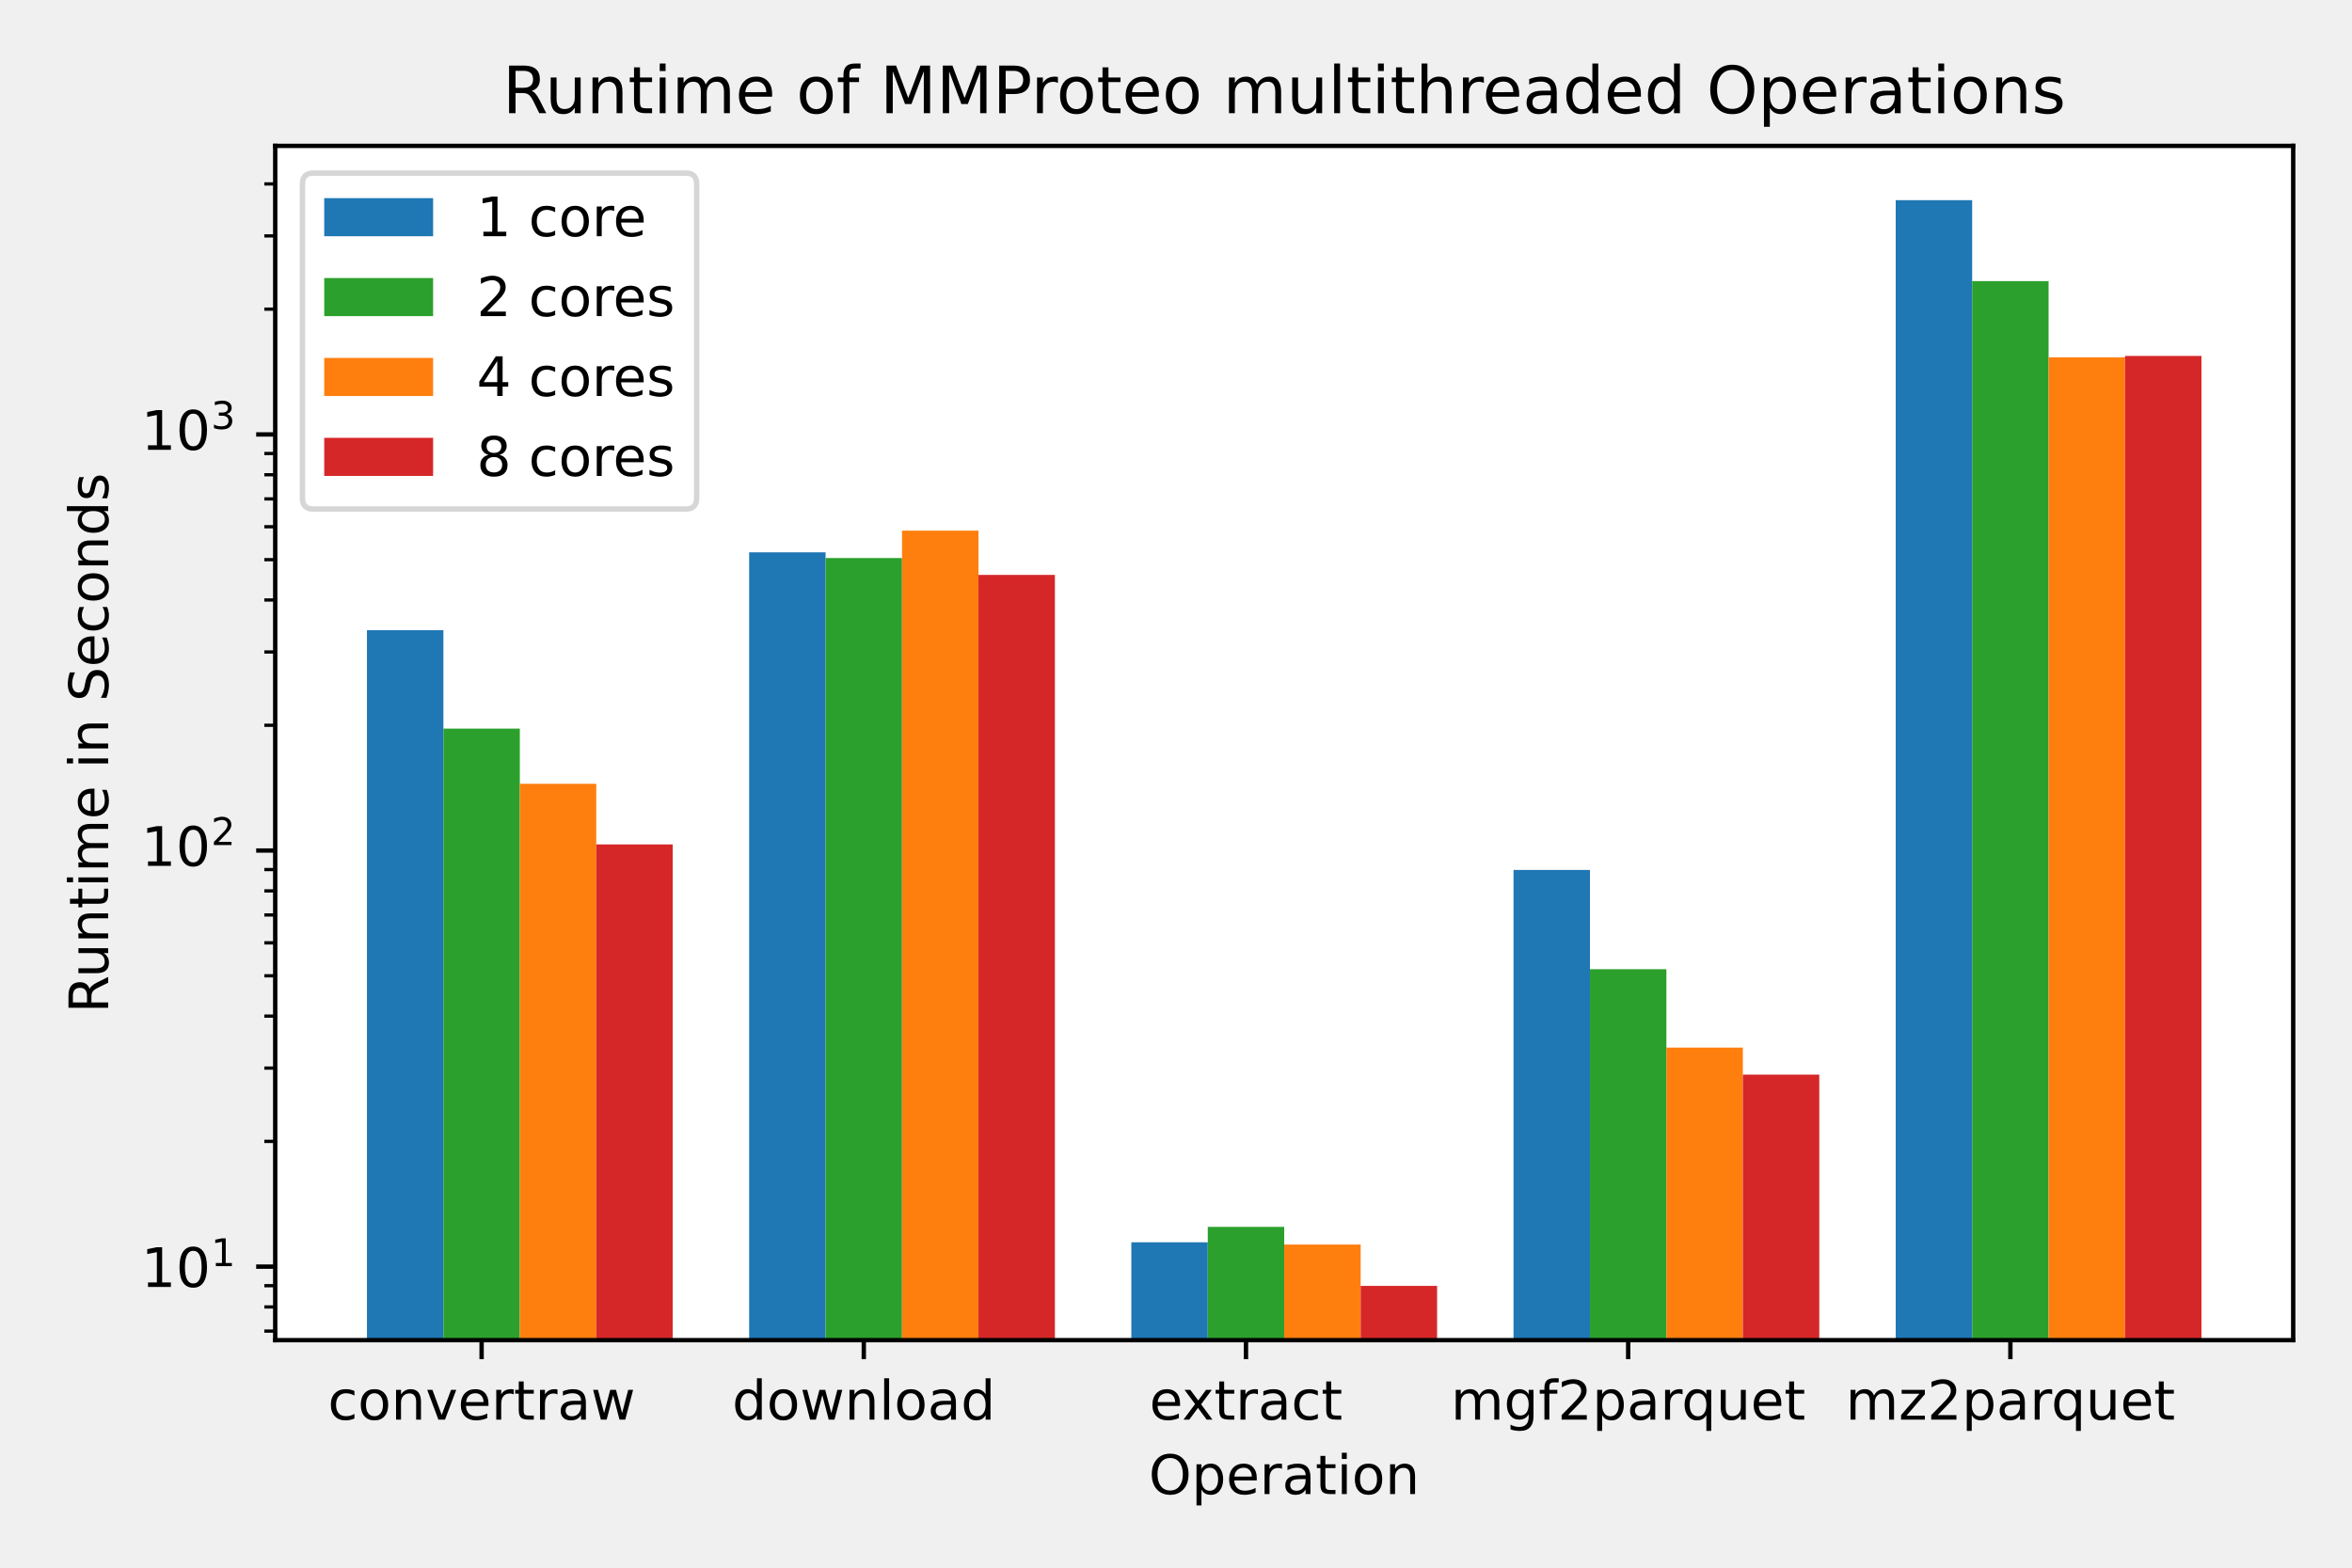
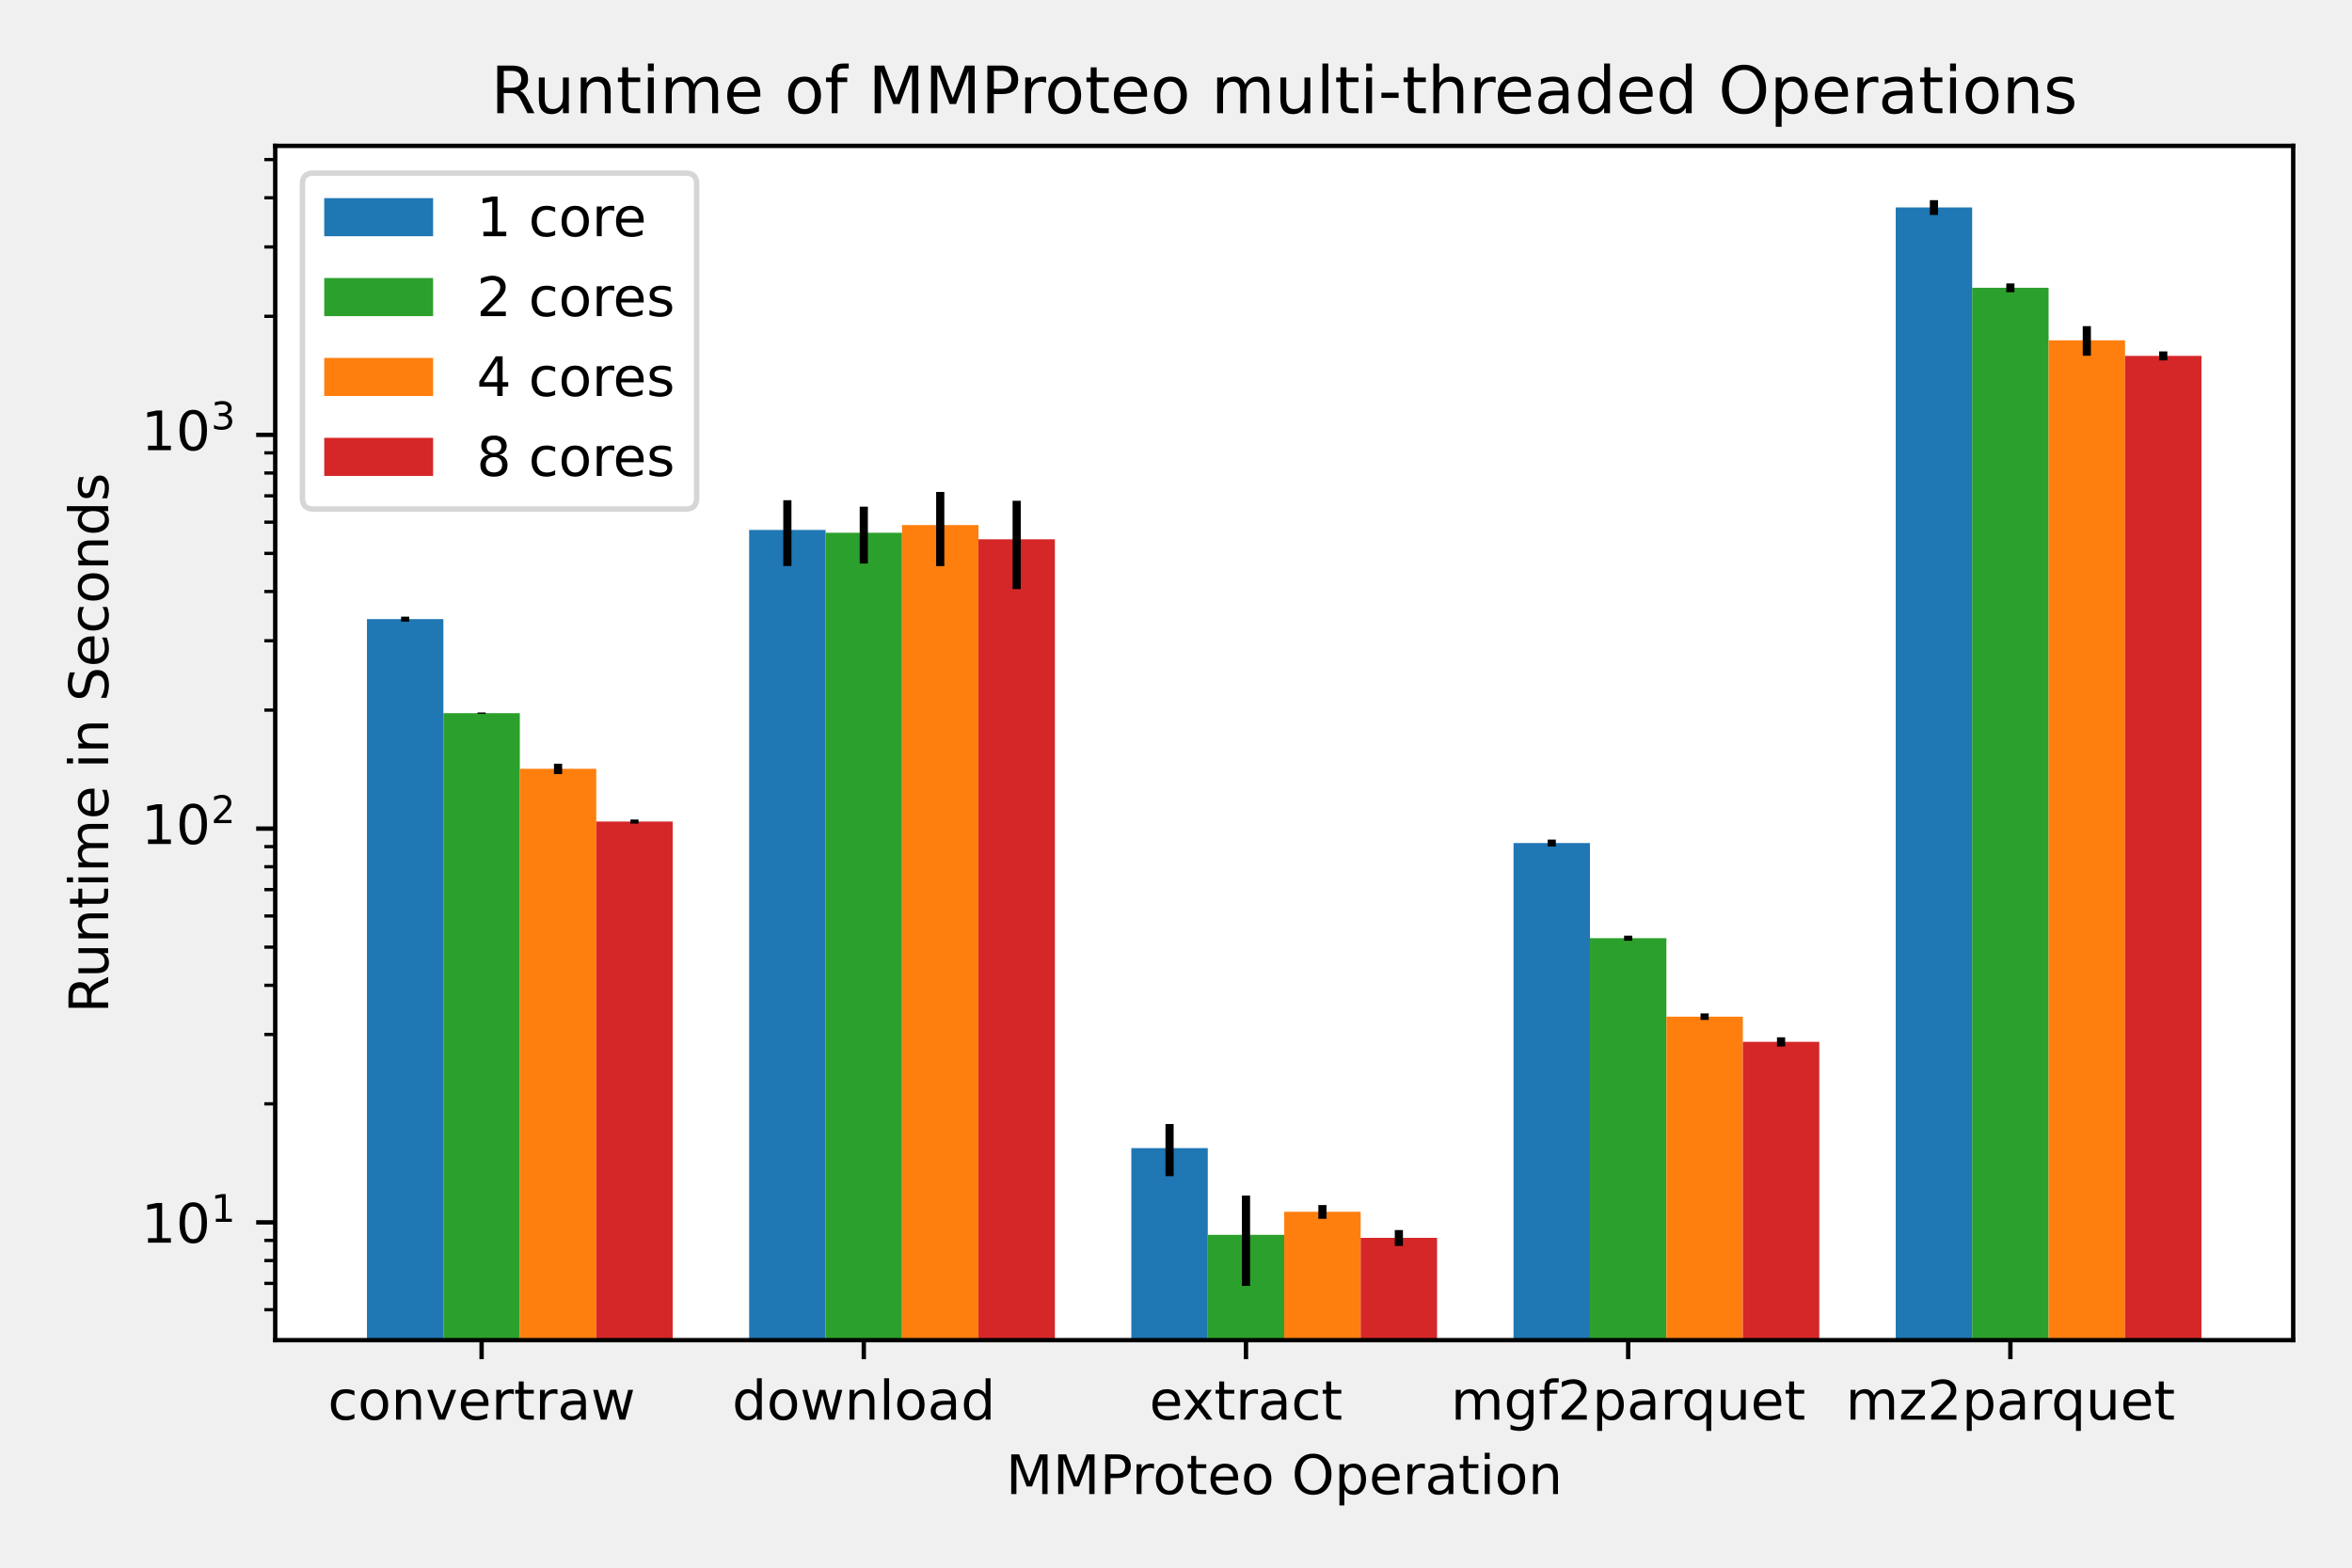
<svg xmlns="http://www.w3.org/2000/svg" xmlns:xlink="http://www.w3.org/1999/xlink" height="288pt" version="1.1" viewBox="0 0 432 288" width="432pt">
  <defs>
    <style type="text/css">*{stroke-linecap:butt;stroke-linejoin:round;}</style>
  </defs>
  <g id="figure_1">
    <g id="patch_1">
      <path d="M 0 288  L 432 288  L 432 0  L 0 0  z " style="fill:none;" />
    </g>
    <g id="axes_1">
      <g id="patch_2">
        <path d="M 50.551 246.2  L 421.2 246.2  L 421.2 26.8  L 50.551 26.8  z " style="fill:#ffffff;" />
      </g>
      <g id="patch_3">
-         <path clip-path="url(#p03ae5e8f78)" d="M 67.399 76750.743  L 81.439 76750.743  L 81.439 115.781  L 67.399 115.781  z " style="fill:#1f77b4;" />
+         <path clip-path="url(#pe875055f51)" d="M 67.399 72635.232  L 81.439 72635.232  L 81.439 113.736  L 67.399 113.736  z " style="fill:#1f77b4;" />
      </g>
      <g id="patch_4">
-         <path clip-path="url(#p03ae5e8f78)" d="M 137.598 76750.743  L 151.637 76750.743  L 151.637 101.471  L 137.598 101.471  z " style="fill:#1f77b4;" />
+         <path clip-path="url(#pe875055f51)" d="M 137.598 72635.232  L 151.637 72635.232  L 151.637 97.36  L 137.598 97.36  z " style="fill:#1f77b4;" />
      </g>
      <g id="patch_5">
-         <path clip-path="url(#p03ae5e8f78)" d="M 207.796 76750.743  L 221.836 76750.743  L 221.836 228.226  L 207.796 228.226  z " style="fill:#1f77b4;" />
+         <path clip-path="url(#pe875055f51)" d="M 207.796 72635.232  L 221.836 72635.232  L 221.836 210.918  L 207.796 210.918  z " style="fill:#1f77b4;" />
      </g>
      <g id="patch_6">
-         <path clip-path="url(#p03ae5e8f78)" d="M 277.995 76750.743  L 292.035 76750.743  L 292.035 159.812  L 277.995 159.812  z " style="fill:#1f77b4;" />
+         <path clip-path="url(#pe875055f51)" d="M 277.995 72635.232  L 292.035 72635.232  L 292.035 154.869  L 277.995 154.869  z " style="fill:#1f77b4;" />
      </g>
      <g id="patch_7">
-         <path clip-path="url(#p03ae5e8f78)" d="M 348.193 76750.743  L 362.233 76750.743  L 362.233 36.773  L 348.193 36.773  z " style="fill:#1f77b4;" />
+         <path clip-path="url(#pe875055f51)" d="M 348.193 72635.232  L 362.233 72635.232  L 362.233 38.104  L 348.193 38.104  z " style="fill:#1f77b4;" />
      </g>
      <g id="patch_8">
-         <path clip-path="url(#p03ae5e8f78)" d="M 81.439 76750.743  L 95.479 76750.743  L 95.479 133.85  L 81.439 133.85  z " style="fill:#2ca02c;" />
+         <path clip-path="url(#pe875055f51)" d="M 81.439 72635.232  L 95.479 72635.232  L 95.479 131.015  L 81.439 131.015  z " style="fill:#2ca02c;" />
      </g>
      <g id="patch_9">
-         <path clip-path="url(#p03ae5e8f78)" d="M 151.637 76750.743  L 165.677 76750.743  L 165.677 102.515  L 151.637 102.515  z " style="fill:#2ca02c;" />
+         <path clip-path="url(#pe875055f51)" d="M 151.637 72635.232  L 165.677 72635.232  L 165.677 97.874  L 151.637 97.874  z " style="fill:#2ca02c;" />
      </g>
      <g id="patch_10">
-         <path clip-path="url(#p03ae5e8f78)" d="M 221.836 76750.743  L 235.876 76750.743  L 235.876 225.391  L 221.836 225.391  z " style="fill:#2ca02c;" />
+         <path clip-path="url(#pe875055f51)" d="M 221.836 72635.232  L 235.876 72635.232  L 235.876 226.854  L 221.836 226.854  z " style="fill:#2ca02c;" />
      </g>
      <g id="patch_11">
-         <path clip-path="url(#p03ae5e8f78)" d="M 292.035 76750.743  L 306.074 76750.743  L 306.074 178.05  L 292.035 178.05  z " style="fill:#2ca02c;" />
+         <path clip-path="url(#pe875055f51)" d="M 292.035 72635.232  L 306.074 72635.232  L 306.074 172.356  L 292.035 172.356  z " style="fill:#2ca02c;" />
      </g>
      <g id="patch_12">
-         <path clip-path="url(#p03ae5e8f78)" d="M 362.233 76750.743  L 376.273 76750.743  L 376.273 51.648  L 362.233 51.648  z " style="fill:#2ca02c;" />
+         <path clip-path="url(#pe875055f51)" d="M 362.233 72635.232  L 376.273 72635.232  L 376.273 52.862  L 362.233 52.862  z " style="fill:#2ca02c;" />
      </g>
      <g id="patch_13">
-         <path clip-path="url(#p03ae5e8f78)" d="M 95.479 76750.743  L 109.518 76750.743  L 109.518 143.991  L 95.479 143.991  z " style="fill:#ff7f0e;" />
+         <path clip-path="url(#pe875055f51)" d="M 95.479 72635.232  L 109.518 72635.232  L 109.518 141.238  L 95.479 141.238  z " style="fill:#ff7f0e;" />
      </g>
      <g id="patch_14">
-         <path clip-path="url(#p03ae5e8f78)" d="M 165.677 76750.743  L 179.717 76750.743  L 179.717 97.482  L 165.677 97.482  z " style="fill:#ff7f0e;" />
+         <path clip-path="url(#pe875055f51)" d="M 165.677 72635.232  L 179.717 72635.232  L 179.717 96.455  L 165.677 96.455  z " style="fill:#ff7f0e;" />
      </g>
      <g id="patch_15">
-         <path clip-path="url(#p03ae5e8f78)" d="M 235.876 76750.743  L 249.915 76750.743  L 249.915 228.635  L 235.876 228.635  z " style="fill:#ff7f0e;" />
+         <path clip-path="url(#pe875055f51)" d="M 235.876 72635.232  L 249.915 72635.232  L 249.915 222.612  L 235.876 222.612  z " style="fill:#ff7f0e;" />
      </g>
      <g id="patch_16">
-         <path clip-path="url(#p03ae5e8f78)" d="M 306.074 76750.743  L 320.114 76750.743  L 320.114 192.448  L 306.074 192.448  z " style="fill:#ff7f0e;" />
+         <path clip-path="url(#pe875055f51)" d="M 306.074 72635.232  L 320.114 72635.232  L 320.114 186.77  L 306.074 186.77  z " style="fill:#ff7f0e;" />
      </g>
      <g id="patch_17">
-         <path clip-path="url(#p03ae5e8f78)" d="M 376.273 76750.743  L 390.313 76750.743  L 390.313 65.646  L 376.273 65.646  z " style="fill:#ff7f0e;" />
+         <path clip-path="url(#pe875055f51)" d="M 376.273 72635.232  L 390.313 72635.232  L 390.313 62.518  L 376.273 62.518  z " style="fill:#ff7f0e;" />
      </g>
      <g id="patch_18">
-         <path clip-path="url(#p03ae5e8f78)" d="M 109.518 76750.743  L 123.558 76750.743  L 123.558 155.128  L 109.518 155.128  z " style="fill:#d62728;" />
+         <path clip-path="url(#pe875055f51)" d="M 109.518 72635.232  L 123.558 72635.232  L 123.558 150.923  L 109.518 150.923  z " style="fill:#d62728;" />
      </g>
      <g id="patch_19">
-         <path clip-path="url(#p03ae5e8f78)" d="M 179.717 76750.743  L 193.757 76750.743  L 193.757 105.612  L 179.717 105.612  z " style="fill:#d62728;" />
+         <path clip-path="url(#pe875055f51)" d="M 179.717 72635.232  L 193.757 72635.232  L 193.757 99.077  L 179.717 99.077  z " style="fill:#d62728;" />
      </g>
      <g id="patch_20">
-         <path clip-path="url(#p03ae5e8f78)" d="M 249.915 76750.743  L 263.955 76750.743  L 263.955 236.227  L 249.915 236.227  z " style="fill:#d62728;" />
+         <path clip-path="url(#pe875055f51)" d="M 249.915 72635.232  L 263.955 72635.232  L 263.955 227.4  L 249.915 227.4  z " style="fill:#d62728;" />
      </g>
      <g id="patch_21">
-         <path clip-path="url(#p03ae5e8f78)" d="M 320.114 76750.743  L 334.154 76750.743  L 334.154 197.415  L 320.114 197.415  z " style="fill:#d62728;" />
+         <path clip-path="url(#pe875055f51)" d="M 320.114 72635.232  L 334.154 72635.232  L 334.154 191.399  L 320.114 191.399  z " style="fill:#d62728;" />
      </g>
      <g id="patch_22">
-         <path clip-path="url(#p03ae5e8f78)" d="M 390.313 76750.743  L 404.352 76750.743  L 404.352 65.382  L 390.313 65.382  z " style="fill:#d62728;" />
+         <path clip-path="url(#pe875055f51)" d="M 390.313 72635.232  L 404.352 72635.232  L 404.352 65.371  L 390.313 65.371  z " style="fill:#d62728;" />
      </g>
      <g id="matplotlib.axis_1">
        <g id="xtick_1">
          <g id="line2d_1">
            <defs>
-               <path d="M 0 0  L 0 3.5  " id="mf8db94ccfb" style="stroke:#000000;stroke-width:0.8;" />
+               <path d="M 0 0  L 0 3.5  " id="m5c73d5e8b3" style="stroke:#000000;stroke-width:0.8;" />
            </defs>
            <g>
-               <use style="stroke:#000000;stroke-width:0.8;" x="88.459" xlink:href="#mf8db94ccfb" y="246.2" />
+               <use style="stroke:#000000;stroke-width:0.8;" x="88.459" xlink:href="#m5c73d5e8b3" y="246.2" />
            </g>
          </g>
          <g id="text_1">
            <text style="font-family:DejaVu Sans;font-size:10px;font-stretch:normal;font-style:normal;font-weight:normal;text-anchor:middle;" transform="rotate(-0, 88.45872, 260.7984)" x="88.459" y="260.798">convertraw</text>
          </g>
        </g>
        <g id="xtick_2">
          <g id="line2d_2">
            <g>
-               <use style="stroke:#000000;stroke-width:0.8;" x="158.657" xlink:href="#mf8db94ccfb" y="246.2" />
+               <use style="stroke:#000000;stroke-width:0.8;" x="158.657" xlink:href="#m5c73d5e8b3" y="246.2" />
            </g>
          </g>
          <g id="text_2">
            <text style="font-family:DejaVu Sans;font-size:10px;font-stretch:normal;font-style:normal;font-weight:normal;text-anchor:middle;" transform="rotate(-0, 158.6573, 260.7984)" x="158.657" y="260.798">download</text>
          </g>
        </g>
        <g id="xtick_3">
          <g id="line2d_3">
            <g>
-               <use style="stroke:#000000;stroke-width:0.8;" x="228.856" xlink:href="#mf8db94ccfb" y="246.2" />
+               <use style="stroke:#000000;stroke-width:0.8;" x="228.856" xlink:href="#m5c73d5e8b3" y="246.2" />
            </g>
          </g>
          <g id="text_3">
            <text style="font-family:DejaVu Sans;font-size:10px;font-stretch:normal;font-style:normal;font-weight:normal;text-anchor:middle;" transform="rotate(-0, 228.8559, 260.7984)" x="228.856" y="260.798">extract</text>
          </g>
        </g>
        <g id="xtick_4">
          <g id="line2d_4">
            <g>
-               <use style="stroke:#000000;stroke-width:0.8;" x="299.054" xlink:href="#mf8db94ccfb" y="246.2" />
+               <use style="stroke:#000000;stroke-width:0.8;" x="299.054" xlink:href="#m5c73d5e8b3" y="246.2" />
            </g>
          </g>
          <g id="text_4">
            <text style="font-family:DejaVu Sans;font-size:10px;font-stretch:normal;font-style:normal;font-weight:normal;text-anchor:middle;" transform="rotate(-0, 299.0545, 260.7984)" x="299.054" y="260.798">mgf2parquet</text>
          </g>
        </g>
        <g id="xtick_5">
          <g id="line2d_5">
            <g>
-               <use style="stroke:#000000;stroke-width:0.8;" x="369.253" xlink:href="#mf8db94ccfb" y="246.2" />
+               <use style="stroke:#000000;stroke-width:0.8;" x="369.253" xlink:href="#m5c73d5e8b3" y="246.2" />
            </g>
          </g>
          <g id="text_5">
            <text style="font-family:DejaVu Sans;font-size:10px;font-stretch:normal;font-style:normal;font-weight:normal;text-anchor:middle;" transform="rotate(-0, 369.253, 260.7984)" x="369.253" y="260.798">mz2parquet</text>
          </g>
        </g>
        <g id="text_6">
-           <text style="font-family:DejaVu Sans;font-size:10px;font-stretch:normal;font-style:normal;font-weight:normal;text-anchor:middle;" transform="rotate(-0, 235.8757, 274.4766)" x="235.876" y="274.477">Operation</text>
+           <text style="font-family:DejaVu Sans;font-size:10px;font-stretch:normal;font-style:normal;font-weight:normal;text-anchor:middle;" transform="rotate(-0, 235.8757, 274.4766)" x="235.876" y="274.477">MMProteo Operation</text>
        </g>
      </g>
      <g id="matplotlib.axis_2">
        <g id="ytick_1">
          <g id="line2d_6">
            <defs>
-               <path d="M 0 0  L -3.5 0  " id="m1389b91fea" style="stroke:#000000;stroke-width:0.8;" />
+               <path d="M 0 0  L -3.5 0  " id="m27ccf6a4b1" style="stroke:#000000;stroke-width:0.8;" />
            </defs>
            <g>
-               <use style="stroke:#000000;stroke-width:0.8;" x="50.551" xlink:href="#m1389b91fea" y="232.693" />
+               <use style="stroke:#000000;stroke-width:0.8;" x="50.551" xlink:href="#m27ccf6a4b1" y="224.561" />
            </g>
          </g>
          <g id="text_7">
-             <g transform="translate(25.95148 236.4918)">
+             <g transform="translate(25.95148 228.3601)">
              <text>
                <tspan style="font-family:DejaVu Sans;font-size:10px;font-style:book;font-weight:book;" x="0 6.362" y="-0.064">10</tspan>
                <tspan style="font-family:DejaVu Sans;font-size:7px;font-style:book;font-weight:book;" x="12.82" y="-3.892">1</tspan>
              </text>
            </g>
          </g>
        </g>
        <g id="ytick_2">
          <g id="line2d_7">
            <g>
-               <use style="stroke:#000000;stroke-width:0.8;" x="50.551" xlink:href="#m1389b91fea" y="156.251" />
+               <use style="stroke:#000000;stroke-width:0.8;" x="50.551" xlink:href="#m27ccf6a4b1" y="152.223" />
            </g>
          </g>
          <g id="text_8">
-             <g transform="translate(25.95148 160.0502)">
+             <g transform="translate(25.95148 156.0217)">
              <text>
                <tspan style="font-family:DejaVu Sans;font-size:10px;font-style:book;font-weight:book;" x="0 6.362" y="-0.977">10</tspan>
                <tspan style="font-family:DejaVu Sans;font-size:7px;font-style:book;font-weight:book;" x="12.82" y="-4.805">2</tspan>
              </text>
            </g>
          </g>
        </g>
        <g id="ytick_3">
          <g id="line2d_8">
            <g>
-               <use style="stroke:#000000;stroke-width:0.8;" x="50.551" xlink:href="#m1389b91fea" y="79.809" />
+               <use style="stroke:#000000;stroke-width:0.8;" x="50.551" xlink:href="#m27ccf6a4b1" y="79.884" />
            </g>
          </g>
          <g id="text_9">
-             <g transform="translate(25.95148 83.60859)">
+             <g transform="translate(25.95148 83.6834)">
              <text>
                <tspan style="font-family:DejaVu Sans;font-size:10px;font-style:book;font-weight:book;" x="0 6.362" y="-0.977">10</tspan>
                <tspan style="font-family:DejaVu Sans;font-size:7px;font-style:book;font-weight:book;" x="12.82" y="-4.805">3</tspan>
              </text>
            </g>
          </g>
        </g>
        <g id="ytick_4">
          <g id="line2d_9">
            <defs>
-               <path d="M 0 0  L -2 0  " id="ma1b45e188f" style="stroke:#000000;stroke-width:0.6;" />
+               <path d="M 0 0  L -2 0  " id="mcf4ae86dc9" style="stroke:#000000;stroke-width:0.6;" />
            </defs>
            <g>
-               <use style="stroke:#000000;stroke-width:0.6;" x="50.551" xlink:href="#ma1b45e188f" y="244.534" />
+               <use style="stroke:#000000;stroke-width:0.6;" x="50.551" xlink:href="#mcf4ae86dc9" y="240.609" />
            </g>
          </g>
        </g>
        <g id="ytick_5">
          <g id="line2d_10">
            <g>
-               <use style="stroke:#000000;stroke-width:0.6;" x="50.551" xlink:href="#ma1b45e188f" y="240.101" />
+               <use style="stroke:#000000;stroke-width:0.6;" x="50.551" xlink:href="#mcf4ae86dc9" y="235.766" />
            </g>
          </g>
        </g>
        <g id="ytick_6">
          <g id="line2d_11">
            <g>
-               <use style="stroke:#000000;stroke-width:0.6;" x="50.551" xlink:href="#ma1b45e188f" y="236.19" />
+               <use style="stroke:#000000;stroke-width:0.6;" x="50.551" xlink:href="#mcf4ae86dc9" y="231.571" />
            </g>
          </g>
        </g>
        <g id="ytick_7">
          <g id="line2d_12">
            <g>
-               <use style="stroke:#000000;stroke-width:0.6;" x="50.551" xlink:href="#ma1b45e188f" y="209.681" />
+               <use style="stroke:#000000;stroke-width:0.6;" x="50.551" xlink:href="#mcf4ae86dc9" y="227.871" />
            </g>
          </g>
        </g>
        <g id="ytick_8">
          <g id="line2d_13">
            <g>
-               <use style="stroke:#000000;stroke-width:0.6;" x="50.551" xlink:href="#ma1b45e188f" y="196.221" />
+               <use style="stroke:#000000;stroke-width:0.6;" x="50.551" xlink:href="#mcf4ae86dc9" y="202.785" />
            </g>
          </g>
        </g>
        <g id="ytick_9">
          <g id="line2d_14">
            <g>
-               <use style="stroke:#000000;stroke-width:0.6;" x="50.551" xlink:href="#ma1b45e188f" y="186.67" />
+               <use style="stroke:#000000;stroke-width:0.6;" x="50.551" xlink:href="#mcf4ae86dc9" y="190.047" />
            </g>
          </g>
        </g>
        <g id="ytick_10">
          <g id="line2d_15">
            <g>
-               <use style="stroke:#000000;stroke-width:0.6;" x="50.551" xlink:href="#ma1b45e188f" y="179.262" />
+               <use style="stroke:#000000;stroke-width:0.6;" x="50.551" xlink:href="#mcf4ae86dc9" y="181.009" />
            </g>
          </g>
        </g>
        <g id="ytick_11">
          <g id="line2d_16">
            <g>
-               <use style="stroke:#000000;stroke-width:0.6;" x="50.551" xlink:href="#ma1b45e188f" y="173.209" />
+               <use style="stroke:#000000;stroke-width:0.6;" x="50.551" xlink:href="#mcf4ae86dc9" y="173.999" />
            </g>
          </g>
        </g>
        <g id="ytick_12">
          <g id="line2d_17">
            <g>
-               <use style="stroke:#000000;stroke-width:0.6;" x="50.551" xlink:href="#ma1b45e188f" y="168.092" />
+               <use style="stroke:#000000;stroke-width:0.6;" x="50.551" xlink:href="#mcf4ae86dc9" y="168.271" />
            </g>
          </g>
        </g>
        <g id="ytick_13">
          <g id="line2d_18">
            <g>
-               <use style="stroke:#000000;stroke-width:0.6;" x="50.551" xlink:href="#ma1b45e188f" y="163.659" />
+               <use style="stroke:#000000;stroke-width:0.6;" x="50.551" xlink:href="#mcf4ae86dc9" y="163.428" />
            </g>
          </g>
        </g>
        <g id="ytick_14">
          <g id="line2d_19">
            <g>
-               <use style="stroke:#000000;stroke-width:0.6;" x="50.551" xlink:href="#ma1b45e188f" y="159.749" />
+               <use style="stroke:#000000;stroke-width:0.6;" x="50.551" xlink:href="#mcf4ae86dc9" y="159.233" />
            </g>
          </g>
        </g>
        <g id="ytick_15">
          <g id="line2d_20">
            <g>
-               <use style="stroke:#000000;stroke-width:0.6;" x="50.551" xlink:href="#ma1b45e188f" y="133.24" />
+               <use style="stroke:#000000;stroke-width:0.6;" x="50.551" xlink:href="#mcf4ae86dc9" y="155.533" />
            </g>
          </g>
        </g>
        <g id="ytick_16">
          <g id="line2d_21">
            <g>
-               <use style="stroke:#000000;stroke-width:0.6;" x="50.551" xlink:href="#ma1b45e188f" y="119.779" />
+               <use style="stroke:#000000;stroke-width:0.6;" x="50.551" xlink:href="#mcf4ae86dc9" y="130.447" />
            </g>
          </g>
        </g>
        <g id="ytick_17">
          <g id="line2d_22">
            <g>
-               <use style="stroke:#000000;stroke-width:0.6;" x="50.551" xlink:href="#ma1b45e188f" y="110.229" />
+               <use style="stroke:#000000;stroke-width:0.6;" x="50.551" xlink:href="#mcf4ae86dc9" y="117.708" />
            </g>
          </g>
        </g>
        <g id="ytick_18">
          <g id="line2d_23">
            <g>
-               <use style="stroke:#000000;stroke-width:0.6;" x="50.551" xlink:href="#ma1b45e188f" y="102.821" />
+               <use style="stroke:#000000;stroke-width:0.6;" x="50.551" xlink:href="#mcf4ae86dc9" y="108.67" />
            </g>
          </g>
        </g>
        <g id="ytick_19">
          <g id="line2d_24">
            <g>
-               <use style="stroke:#000000;stroke-width:0.6;" x="50.551" xlink:href="#ma1b45e188f" y="96.768" />
+               <use style="stroke:#000000;stroke-width:0.6;" x="50.551" xlink:href="#mcf4ae86dc9" y="101.66" />
            </g>
          </g>
        </g>
        <g id="ytick_20">
          <g id="line2d_25">
            <g>
-               <use style="stroke:#000000;stroke-width:0.6;" x="50.551" xlink:href="#ma1b45e188f" y="91.65" />
+               <use style="stroke:#000000;stroke-width:0.6;" x="50.551" xlink:href="#mcf4ae86dc9" y="95.932" />
            </g>
          </g>
        </g>
        <g id="ytick_21">
          <g id="line2d_26">
            <g>
-               <use style="stroke:#000000;stroke-width:0.6;" x="50.551" xlink:href="#ma1b45e188f" y="87.217" />
+               <use style="stroke:#000000;stroke-width:0.6;" x="50.551" xlink:href="#mcf4ae86dc9" y="91.09" />
            </g>
          </g>
        </g>
        <g id="ytick_22">
          <g id="line2d_27">
            <g>
-               <use style="stroke:#000000;stroke-width:0.6;" x="50.551" xlink:href="#ma1b45e188f" y="83.307" />
+               <use style="stroke:#000000;stroke-width:0.6;" x="50.551" xlink:href="#mcf4ae86dc9" y="86.894" />
            </g>
          </g>
        </g>
        <g id="ytick_23">
          <g id="line2d_28">
            <g>
-               <use style="stroke:#000000;stroke-width:0.6;" x="50.551" xlink:href="#ma1b45e188f" y="56.798" />
+               <use style="stroke:#000000;stroke-width:0.6;" x="50.551" xlink:href="#mcf4ae86dc9" y="83.194" />
            </g>
          </g>
        </g>
        <g id="ytick_24">
          <g id="line2d_29">
            <g>
-               <use style="stroke:#000000;stroke-width:0.6;" x="50.551" xlink:href="#ma1b45e188f" y="43.337" />
+               <use style="stroke:#000000;stroke-width:0.6;" x="50.551" xlink:href="#mcf4ae86dc9" y="58.108" />
            </g>
          </g>
        </g>
        <g id="ytick_25">
          <g id="line2d_30">
            <g>
-               <use style="stroke:#000000;stroke-width:0.6;" x="50.551" xlink:href="#ma1b45e188f" y="33.787" />
+               <use style="stroke:#000000;stroke-width:0.6;" x="50.551" xlink:href="#mcf4ae86dc9" y="45.37" />
+             </g>
+           </g>
+         </g>
+         <g id="ytick_26">
+           <g id="line2d_31">
+             <g>
+               <use style="stroke:#000000;stroke-width:0.6;" x="50.551" xlink:href="#mcf4ae86dc9" y="36.332" />
+             </g>
+           </g>
+         </g>
+         <g id="ytick_27">
+           <g id="line2d_32">
+             <g>
+               <use style="stroke:#000000;stroke-width:0.6;" x="50.551" xlink:href="#mcf4ae86dc9" y="29.322" />
            </g>
          </g>
        </g>
        <g id="text_10">
          <text style="font-family:DejaVu Sans;font-size:10px;font-stretch:normal;font-style:normal;font-weight:normal;text-anchor:middle;" transform="rotate(-90, 19.8718, 136.5)" x="19.872" y="136.5">Runtime in Seconds</text>
        </g>
      </g>
+       <g id="LineCollection_1">
+         <path clip-path="url(#pe875055f51)" d="M 74.419 114.195  L 74.419 113.283  " style="fill:none;stroke:#000000;stroke-width:1.5;" />
+         <path clip-path="url(#pe875055f51)" d="M 144.618 103.983  L 144.618 91.892  " style="fill:none;stroke:#000000;stroke-width:1.5;" />
+         <path clip-path="url(#pe875055f51)" d="M 214.816 216.066  L 214.816 206.497  " style="fill:none;stroke:#000000;stroke-width:1.5;" />
+         <path clip-path="url(#pe875055f51)" d="M 285.015 155.504  L 285.015 154.246  " style="fill:none;stroke:#000000;stroke-width:1.5;" />
+         <path clip-path="url(#pe875055f51)" d="M 355.213 39.495  L 355.213 36.773  " style="fill:none;stroke:#000000;stroke-width:1.5;" />
+       </g>
+       <g id="LineCollection_2">
+         <path clip-path="url(#pe875055f51)" d="M 88.459 131.145  L 88.459 130.885  " style="fill:none;stroke:#000000;stroke-width:1.5;" />
+         <path clip-path="url(#pe875055f51)" d="M 158.657 103.528  L 158.657 93.084  " style="fill:none;stroke:#000000;stroke-width:1.5;" />
+         <path clip-path="url(#pe875055f51)" d="M 228.856 236.227  L 228.856 219.645  " style="fill:none;stroke:#000000;stroke-width:1.5;" />
+         <path clip-path="url(#pe875055f51)" d="M 299.054 172.827  L 299.054 171.892  " style="fill:none;stroke:#000000;stroke-width:1.5;" />
+         <path clip-path="url(#pe875055f51)" d="M 369.253 53.68  L 369.253 52.065  " style="fill:none;stroke:#000000;stroke-width:1.5;" />
+       </g>
+       <g id="LineCollection_3">
+         <path clip-path="url(#pe875055f51)" d="M 102.498 142.199  L 102.498 140.305  " style="fill:none;stroke:#000000;stroke-width:1.5;" />
+         <path clip-path="url(#pe875055f51)" d="M 172.697 104.005  L 172.697 90.373  " style="fill:none;stroke:#000000;stroke-width:1.5;" />
+         <path clip-path="url(#pe875055f51)" d="M 242.896 223.899  L 242.896 221.376  " style="fill:none;stroke:#000000;stroke-width:1.5;" />
+         <path clip-path="url(#pe875055f51)" d="M 313.094 187.376  L 313.094 186.176  " style="fill:none;stroke:#000000;stroke-width:1.5;" />
+         <path clip-path="url(#pe875055f51)" d="M 383.293 65.352  L 383.293 59.919  " style="fill:none;stroke:#000000;stroke-width:1.5;" />
+       </g>
+       <g id="LineCollection_4">
+         <path clip-path="url(#pe875055f51)" d="M 116.538 151.301  L 116.538 150.55  " style="fill:none;stroke:#000000;stroke-width:1.5;" />
+         <path clip-path="url(#pe875055f51)" d="M 186.737 108.222  L 186.737 92.003  " style="fill:none;stroke:#000000;stroke-width:1.5;" />
+         <path clip-path="url(#pe875055f51)" d="M 256.935 228.889  L 256.935 225.978  " style="fill:none;stroke:#000000;stroke-width:1.5;" />
+         <path clip-path="url(#pe875055f51)" d="M 327.134 192.258  L 327.134 190.563  " style="fill:none;stroke:#000000;stroke-width:1.5;" />
+         <path clip-path="url(#pe875055f51)" d="M 397.332 66.21  L 397.332 64.554  " style="fill:none;stroke:#000000;stroke-width:1.5;" />
+       </g>
      <g id="patch_23">
        <path d="M 50.551 246.2  L 50.551 26.8  " style="fill:none;stroke:#000000;stroke-linecap:square;stroke-linejoin:miter;stroke-width:0.8;" />
      </g>
      <g id="patch_24">
        <path d="M 421.2 246.2  L 421.2 26.8  " style="fill:none;stroke:#000000;stroke-linecap:square;stroke-linejoin:miter;stroke-width:0.8;" />
      </g>
      <g id="patch_25">
        <path d="M 50.551 246.2  L 421.2 246.2  " style="fill:none;stroke:#000000;stroke-linecap:square;stroke-linejoin:miter;stroke-width:0.8;" />
      </g>
      <g id="patch_26">
        <path d="M 50.551 26.8  L 421.2 26.8  " style="fill:none;stroke:#000000;stroke-linecap:square;stroke-linejoin:miter;stroke-width:0.8;" />
      </g>
      <g id="text_11">
-         <text style="font-family:DejaVu Sans;font-size:12px;font-stretch:normal;font-style:normal;font-weight:normal;text-anchor:middle;" transform="rotate(-0, 235.8757, 20.8)" x="235.876" y="20.8">Runtime of MMProteo multithreaded Operations</text>
+         <text style="font-family:DejaVu Sans;font-size:12px;font-stretch:normal;font-style:normal;font-weight:normal;text-anchor:middle;" transform="rotate(-0, 235.8757, 20.8)" x="235.876" y="20.8">Runtime of MMProteo multi-threaded Operations</text>
      </g>
      <g id="legend_1">
        <g id="patch_27">
          <path d="M 57.551 93.513  L 125.958 93.513  Q 127.958 93.513 127.958 91.513  L 127.958 33.8  Q 127.958 31.8 125.958 31.8  L 57.551 31.8  Q 55.551 31.8 55.551 33.8  L 55.551 91.513  Q 55.551 93.513 57.551 93.513  z " style="fill:#ffffff;opacity:0.8;stroke:#cccccc;stroke-linejoin:miter;" />
        </g>
        <g id="patch_28">
          <path d="M 59.551 43.398  L 79.551 43.398  L 79.551 36.398  L 59.551 36.398  z " style="fill:#1f77b4;" />
        </g>
        <g id="text_12">
          <text style="font-family:DejaVu Sans;font-size:10px;font-stretch:normal;font-style:normal;font-weight:normal;text-anchor:start;" transform="rotate(-0, 87.55148, 43.39844)" x="87.551" y="43.398">1 core</text>
        </g>
        <g id="patch_29">
          <path d="M 59.551 58.077  L 79.551 58.077  L 79.551 51.077  L 59.551 51.077  z " style="fill:#2ca02c;" />
        </g>
        <g id="text_13">
          <text style="font-family:DejaVu Sans;font-size:10px;font-stretch:normal;font-style:normal;font-weight:normal;text-anchor:start;" transform="rotate(-0, 87.55148, 58.07656)" x="87.551" y="58.077">2 cores</text>
        </g>
        <g id="patch_30">
          <path d="M 59.551 72.755  L 79.551 72.755  L 79.551 65.755  L 59.551 65.755  z " style="fill:#ff7f0e;" />
        </g>
        <g id="text_14">
          <text style="font-family:DejaVu Sans;font-size:10px;font-stretch:normal;font-style:normal;font-weight:normal;text-anchor:start;" transform="rotate(-0, 87.55148, 72.75469)" x="87.551" y="72.755">4 cores</text>
        </g>
        <g id="patch_31">
          <path d="M 59.551 87.433  L 79.551 87.433  L 79.551 80.433  L 59.551 80.433  z " style="fill:#d62728;" />
        </g>
        <g id="text_15">
          <text style="font-family:DejaVu Sans;font-size:10px;font-stretch:normal;font-style:normal;font-weight:normal;text-anchor:start;" transform="rotate(-0, 87.55148, 87.43281)" x="87.551" y="87.433">8 cores</text>
        </g>
      </g>
    </g>
  </g>
  <defs>
-     <clipPath id="p03ae5e8f78">
+     <clipPath id="pe875055f51">
      <rect height="219.4" width="370.649" x="50.551" y="26.8" />
    </clipPath>
  </defs>
</svg>
